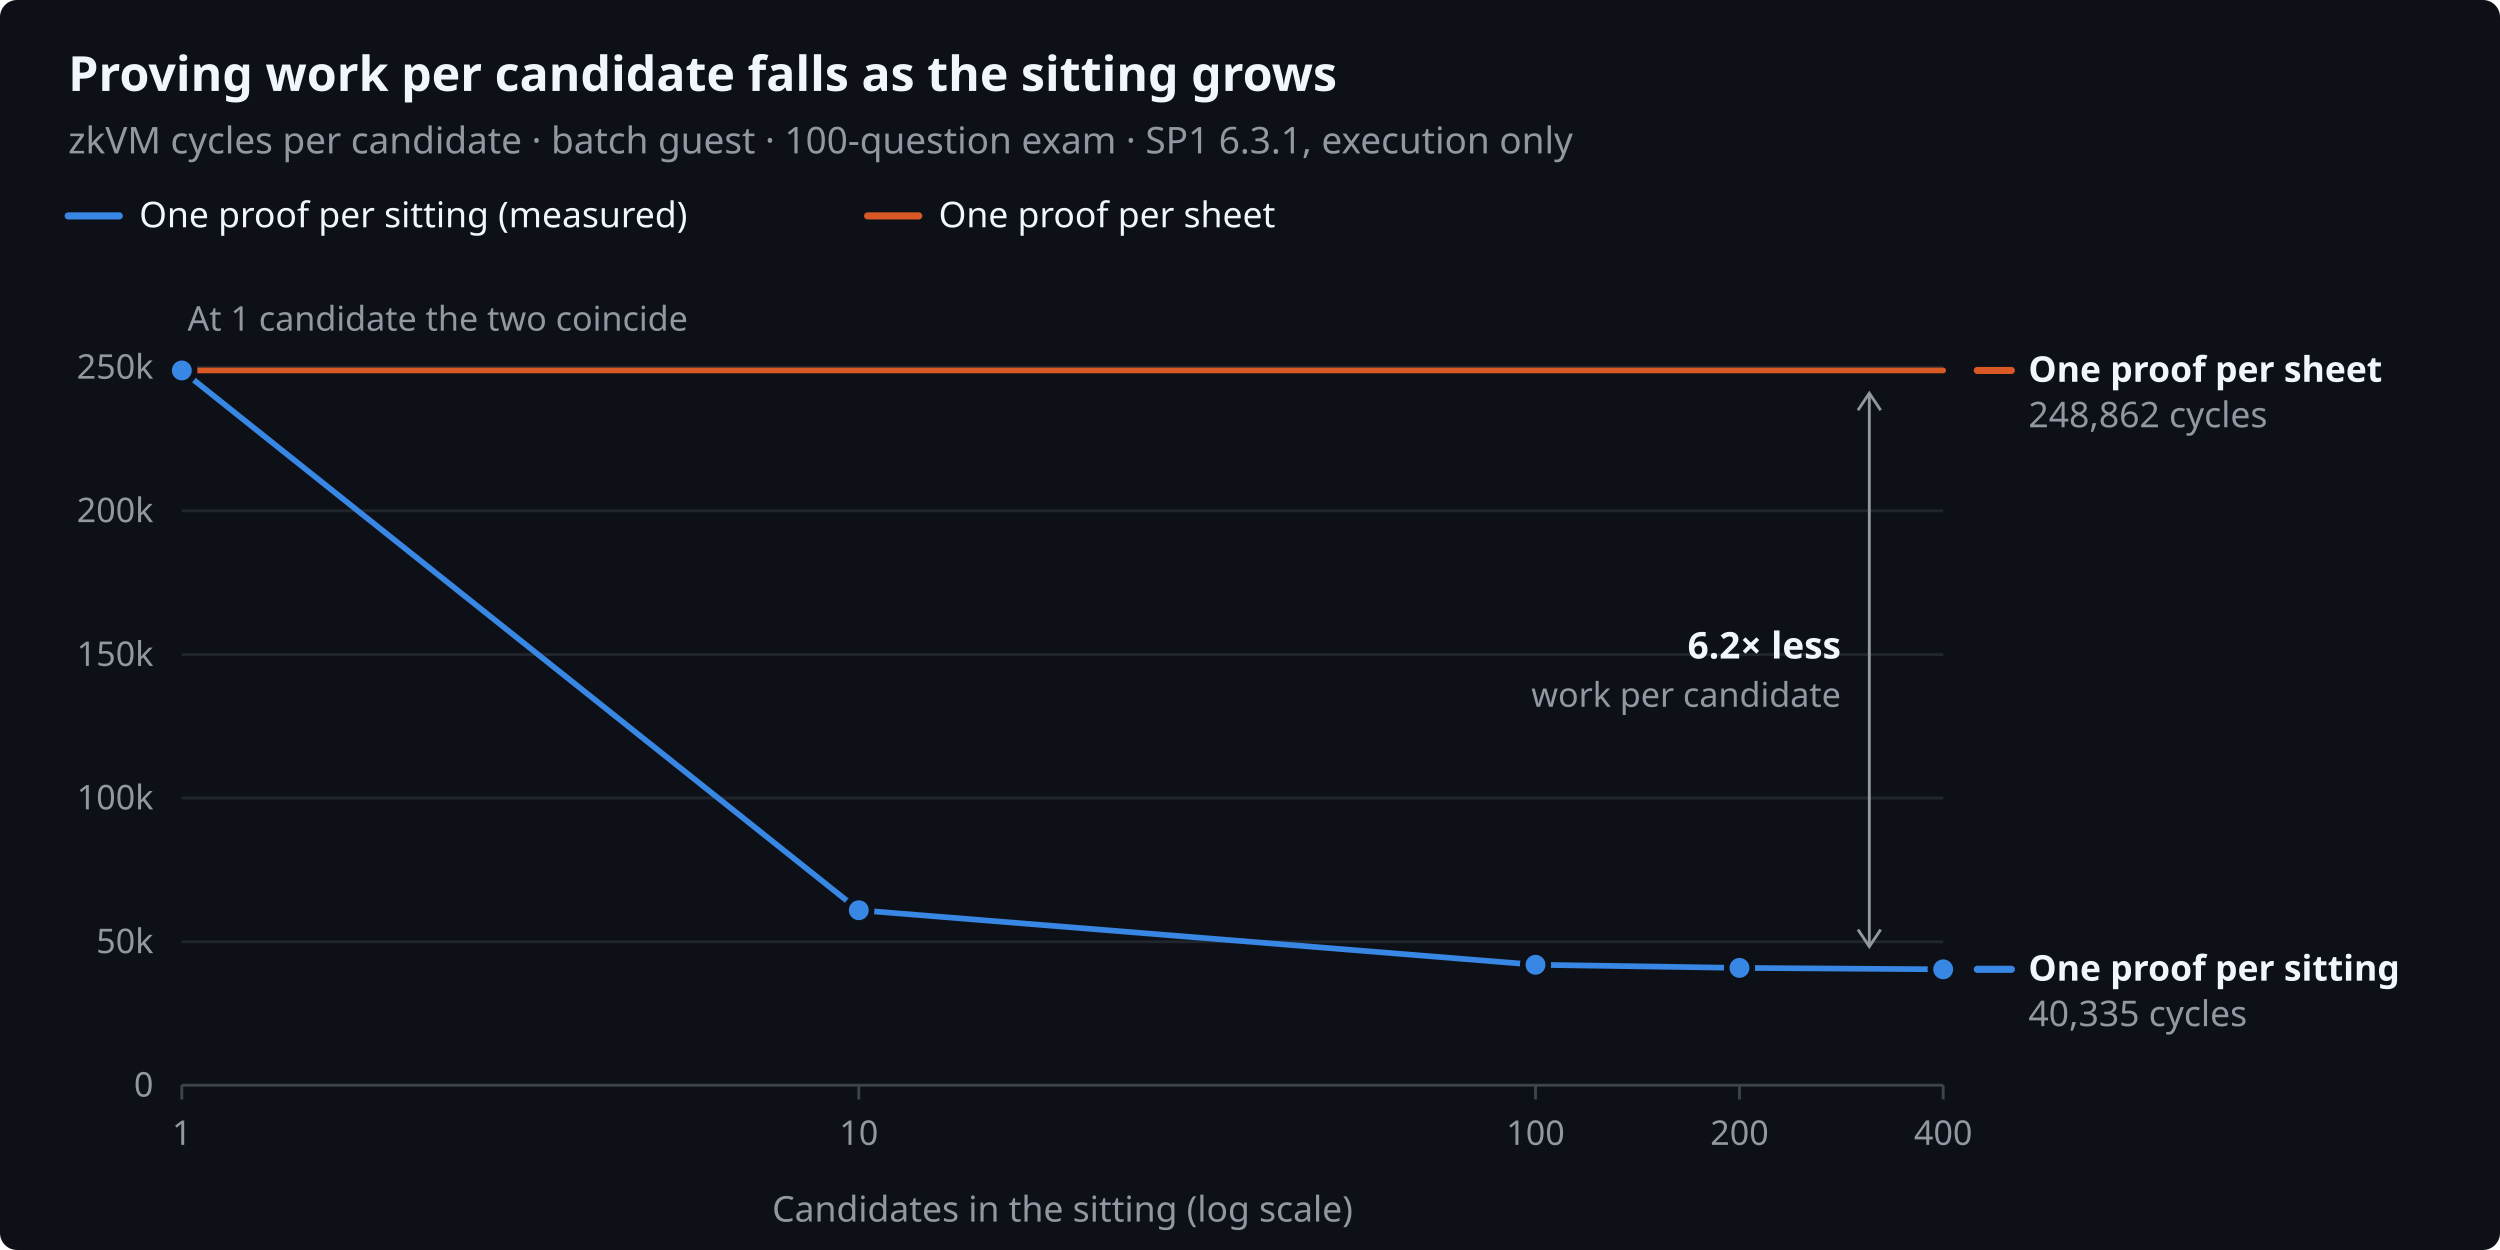
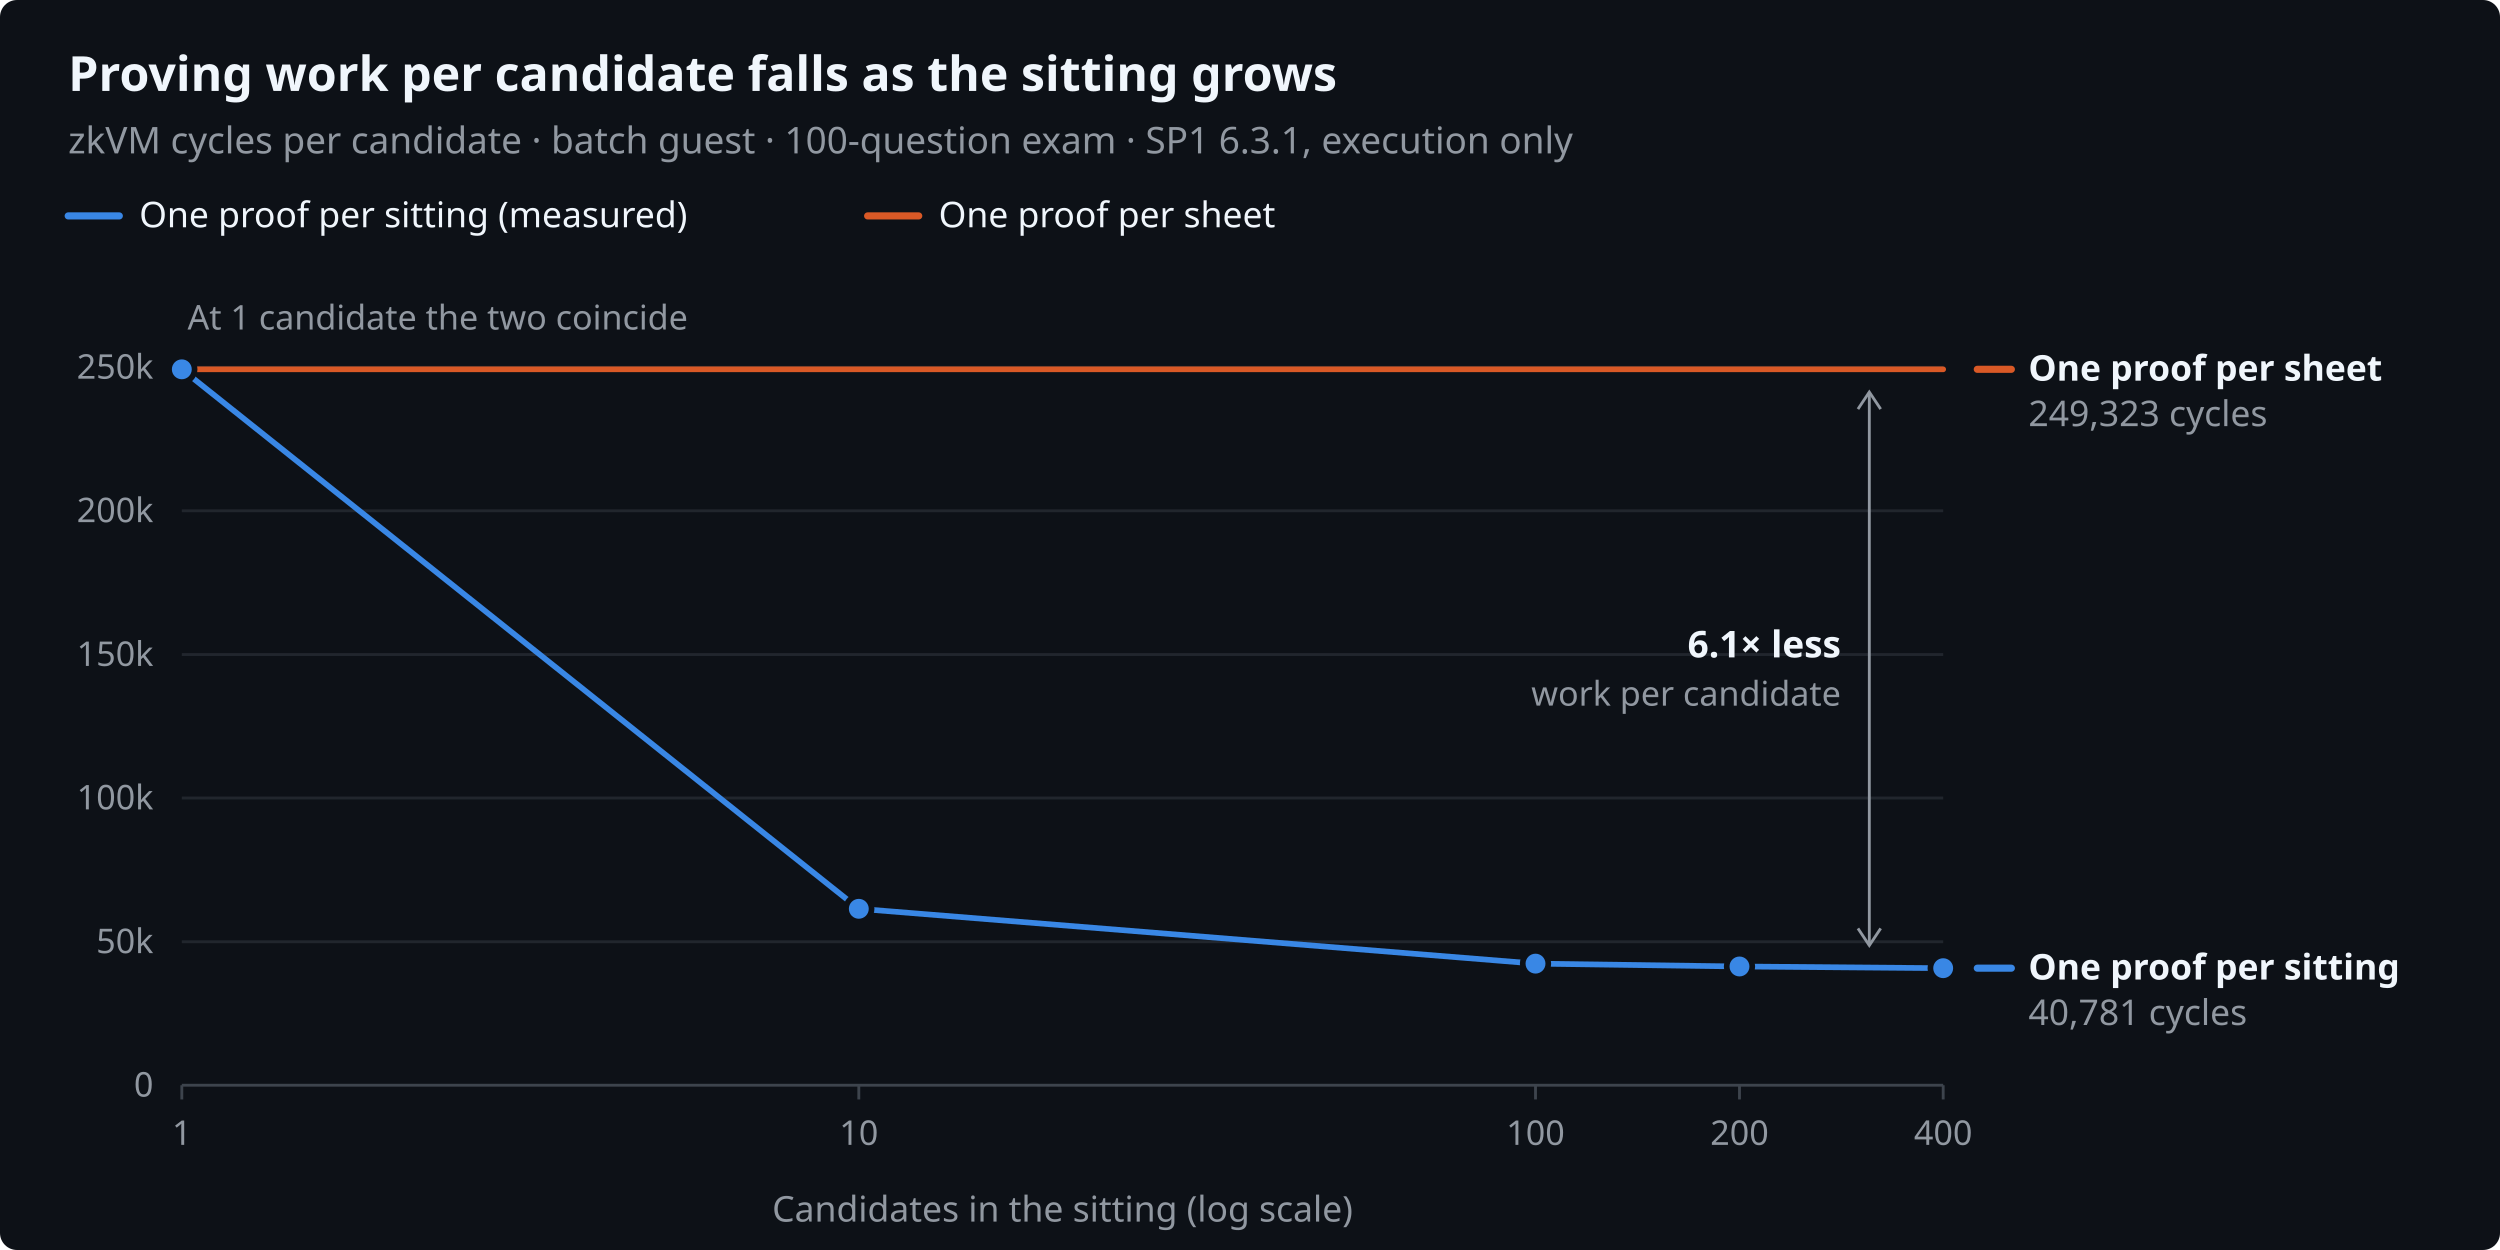
<svg xmlns="http://www.w3.org/2000/svg" viewBox="0 0 880 440" width="880" height="440" font-family="-apple-system, BlinkMacSystemFont, 'Segoe UI', 'Noto Sans', Helvetica, Arial, sans-serif" style="font-variant-numeric: tabular-nums">
  <rect width="880" height="440" rx="6" fill="#0d1117" />
  <text x="24.0" y="32.0" font-size="17" font-weight="600" fill="#f0f6fc" text-anchor="start">Proving work per candidate falls as the sitting grows</text>
  <text x="24.0" y="54.0" font-size="13" font-weight="400" fill="#9198a1" text-anchor="start">zkVM cycles per candidate · batch guest · 100-question exam · SP1 6.3.1, execution only</text>
  <line x1="24" y1="76" x2="42" y2="76" stroke="#3987e5" stroke-width="2.5" stroke-linecap="round" />
  <text x="49.0" y="80.0" font-size="12.5" font-weight="400" fill="#f0f6fc" text-anchor="start">One proof per sitting (measured)</text>
  <line x1="305.4" y1="76" x2="323.4" y2="76" stroke="#d95926" stroke-width="2.5" stroke-linecap="round" />
  <text x="330.4" y="80.0" font-size="12.5" font-weight="400" fill="#f0f6fc" text-anchor="start">One proof per sheet</text>
  <line x1="64" y1="382.0" x2="684" y2="382.0" stroke="#3d444d" stroke-width="1" />
  <text x="54.0" y="386.0" font-size="12" font-weight="400" fill="#9198a1" text-anchor="end">0</text>
  <line x1="64" y1="331.5" x2="684" y2="331.5" stroke="#21262d" stroke-width="1" />
  <text x="54.0" y="335.5" font-size="12" font-weight="400" fill="#9198a1" text-anchor="end">50k</text>
  <line x1="64" y1="280.9" x2="684" y2="280.9" stroke="#21262d" stroke-width="1" />
  <text x="54.0" y="284.9" font-size="12" font-weight="400" fill="#9198a1" text-anchor="end">100k</text>
  <line x1="64" y1="230.4" x2="684" y2="230.4" stroke="#21262d" stroke-width="1" />
  <text x="54.0" y="234.4" font-size="12" font-weight="400" fill="#9198a1" text-anchor="end">150k</text>
  <line x1="64" y1="179.8" x2="684" y2="179.8" stroke="#21262d" stroke-width="1" />
  <text x="54.0" y="183.8" font-size="12" font-weight="400" fill="#9198a1" text-anchor="end">200k</text>
  <line x1="64" y1="129.3" x2="684" y2="129.3" stroke="#21262d" stroke-width="1" />
  <text x="54.0" y="133.3" font-size="12" font-weight="400" fill="#9198a1" text-anchor="end">250k</text>
  <line x1="64.0" y1="382" x2="64.0" y2="387" stroke="#3d444d" stroke-width="1" />
  <text x="64.0" y="403.0" font-size="12" font-weight="400" fill="#9198a1" text-anchor="middle">1</text>
  <line x1="302.3" y1="382" x2="302.3" y2="387" stroke="#3d444d" stroke-width="1" />
  <text x="302.3" y="403.0" font-size="12" font-weight="400" fill="#9198a1" text-anchor="middle">10</text>
  <line x1="540.5" y1="382" x2="540.5" y2="387" stroke="#3d444d" stroke-width="1" />
  <text x="540.5" y="403.0" font-size="12" font-weight="400" fill="#9198a1" text-anchor="middle">100</text>
  <line x1="612.3" y1="382" x2="612.3" y2="387" stroke="#3d444d" stroke-width="1" />
  <text x="612.3" y="403.0" font-size="12" font-weight="400" fill="#9198a1" text-anchor="middle">200</text>
  <line x1="684.0" y1="382" x2="684.0" y2="387" stroke="#3d444d" stroke-width="1" />
  <text x="684.0" y="403.0" font-size="12" font-weight="400" fill="#9198a1" text-anchor="middle">400</text>
  <text x="374.0" y="430.0" font-size="12.5" font-weight="400" fill="#9198a1" text-anchor="middle">Candidates in the sitting (log scale)</text>
-   <path d="M64.0,130.4 L684.0,130.4" fill="none" stroke="#d95926" stroke-width="2" stroke-linejoin="round" stroke-linecap="round" />
-   <path d="M64.0,130.4 L302.3,320.4 L540.5,339.6 L612.3,340.7 L684.0,341.2" fill="none" stroke="#3987e5" stroke-width="2" stroke-linejoin="round" stroke-linecap="round" />
-   <circle cx="64.0" cy="130.4" r="4.5" fill="#3987e5" stroke="#0d1117" stroke-width="2" />
-   <circle cx="302.3" cy="320.4" r="4.5" fill="#3987e5" stroke="#0d1117" stroke-width="2" />
-   <circle cx="540.5" cy="339.6" r="4.5" fill="#3987e5" stroke="#0d1117" stroke-width="2" />
-   <circle cx="612.3" cy="340.7" r="4.5" fill="#3987e5" stroke="#0d1117" stroke-width="2" />
-   <circle cx="684.0" cy="341.2" r="4.5" fill="#3987e5" stroke="#0d1117" stroke-width="2" />
-   <line x1="658.0" y1="138.4" x2="658.0" y2="333.2" stroke="#9198a1" stroke-width="1" />
-   <path d="M654.0,144.4 L658.0,138.4 L662.0,144.4" fill="none" stroke="#9198a1" stroke-width="1" />
-   <path d="M654.0,327.2 L658.0,333.2 L662.0,327.2" fill="none" stroke="#9198a1" stroke-width="1" />
-   <text x="648.0" y="231.8" font-size="13" font-weight="600" fill="#f0f6fc" text-anchor="end">6.2× less</text>
-   <text x="648.0" y="248.8" font-size="12" font-weight="400" fill="#9198a1" text-anchor="end">work per candidate</text>
-   <line x1="696.0" y1="130.4" x2="708.0" y2="130.4" stroke="#d95926" stroke-width="2.5" stroke-linecap="round" />
-   <text x="714.0" y="134.4" font-size="12.5" font-weight="600" fill="#f0f6fc" text-anchor="start">One proof per sheet</text>
-   <text x="714.0" y="150.4" font-size="12.5" font-weight="400" fill="#9198a1" text-anchor="start">248,862 cycles</text>
-   <line x1="696.0" y1="341.2" x2="708.0" y2="341.2" stroke="#3987e5" stroke-width="2.5" stroke-linecap="round" />
-   <text x="714.0" y="345.2" font-size="12.5" font-weight="600" fill="#f0f6fc" text-anchor="start">One proof per sitting</text>
-   <text x="714.0" y="361.2" font-size="12.5" font-weight="400" fill="#9198a1" text-anchor="start">40,335 cycles</text>
-   <text x="66.0" y="116.4" font-size="12" font-weight="400" fill="#9198a1" text-anchor="start">At 1 candidate the two coincide</text>
+   <path d="M64.0,130.0 L684.0,130.0" fill="none" stroke="#d95926" stroke-width="2" stroke-linejoin="round" stroke-linecap="round" />
+   <path d="M64.0,130.0 L302.3,319.9 L540.5,339.2 L612.3,340.2 L684.0,340.8" fill="none" stroke="#3987e5" stroke-width="2" stroke-linejoin="round" stroke-linecap="round" />
+   <circle cx="64.0" cy="130.0" r="4.5" fill="#3987e5" stroke="#0d1117" stroke-width="2" />
+   <circle cx="302.3" cy="319.9" r="4.5" fill="#3987e5" stroke="#0d1117" stroke-width="2" />
+   <circle cx="540.5" cy="339.2" r="4.5" fill="#3987e5" stroke="#0d1117" stroke-width="2" />
+   <circle cx="612.3" cy="340.2" r="4.5" fill="#3987e5" stroke="#0d1117" stroke-width="2" />
+   <circle cx="684.0" cy="340.8" r="4.5" fill="#3987e5" stroke="#0d1117" stroke-width="2" />
+   <line x1="658.0" y1="138.0" x2="658.0" y2="332.8" stroke="#9198a1" stroke-width="1" />
+   <path d="M654.0,144.0 L658.0,138.0 L662.0,144.0" fill="none" stroke="#9198a1" stroke-width="1" />
+   <path d="M654.0,326.8 L658.0,332.8 L662.0,326.8" fill="none" stroke="#9198a1" stroke-width="1" />
+   <text x="648.0" y="231.4" font-size="13" font-weight="600" fill="#f0f6fc" text-anchor="end">6.1× less</text>
+   <text x="648.0" y="248.4" font-size="12" font-weight="400" fill="#9198a1" text-anchor="end">work per candidate</text>
+   <line x1="696.0" y1="130.0" x2="708.0" y2="130.0" stroke="#d95926" stroke-width="2.5" stroke-linecap="round" />
+   <text x="714.0" y="134.0" font-size="12.5" font-weight="600" fill="#f0f6fc" text-anchor="start">One proof per sheet</text>
+   <text x="714.0" y="150.0" font-size="12.5" font-weight="400" fill="#9198a1" text-anchor="start">249,323 cycles</text>
+   <line x1="696.0" y1="340.8" x2="708.0" y2="340.8" stroke="#3987e5" stroke-width="2.5" stroke-linecap="round" />
+   <text x="714.0" y="344.8" font-size="12.5" font-weight="600" fill="#f0f6fc" text-anchor="start">One proof per sitting</text>
+   <text x="714.0" y="360.8" font-size="12.5" font-weight="400" fill="#9198a1" text-anchor="start">40,781 cycles</text>
+   <text x="66.0" y="116.0" font-size="12" font-weight="400" fill="#9198a1" text-anchor="start">At 1 candidate the two coincide</text>
</svg>
